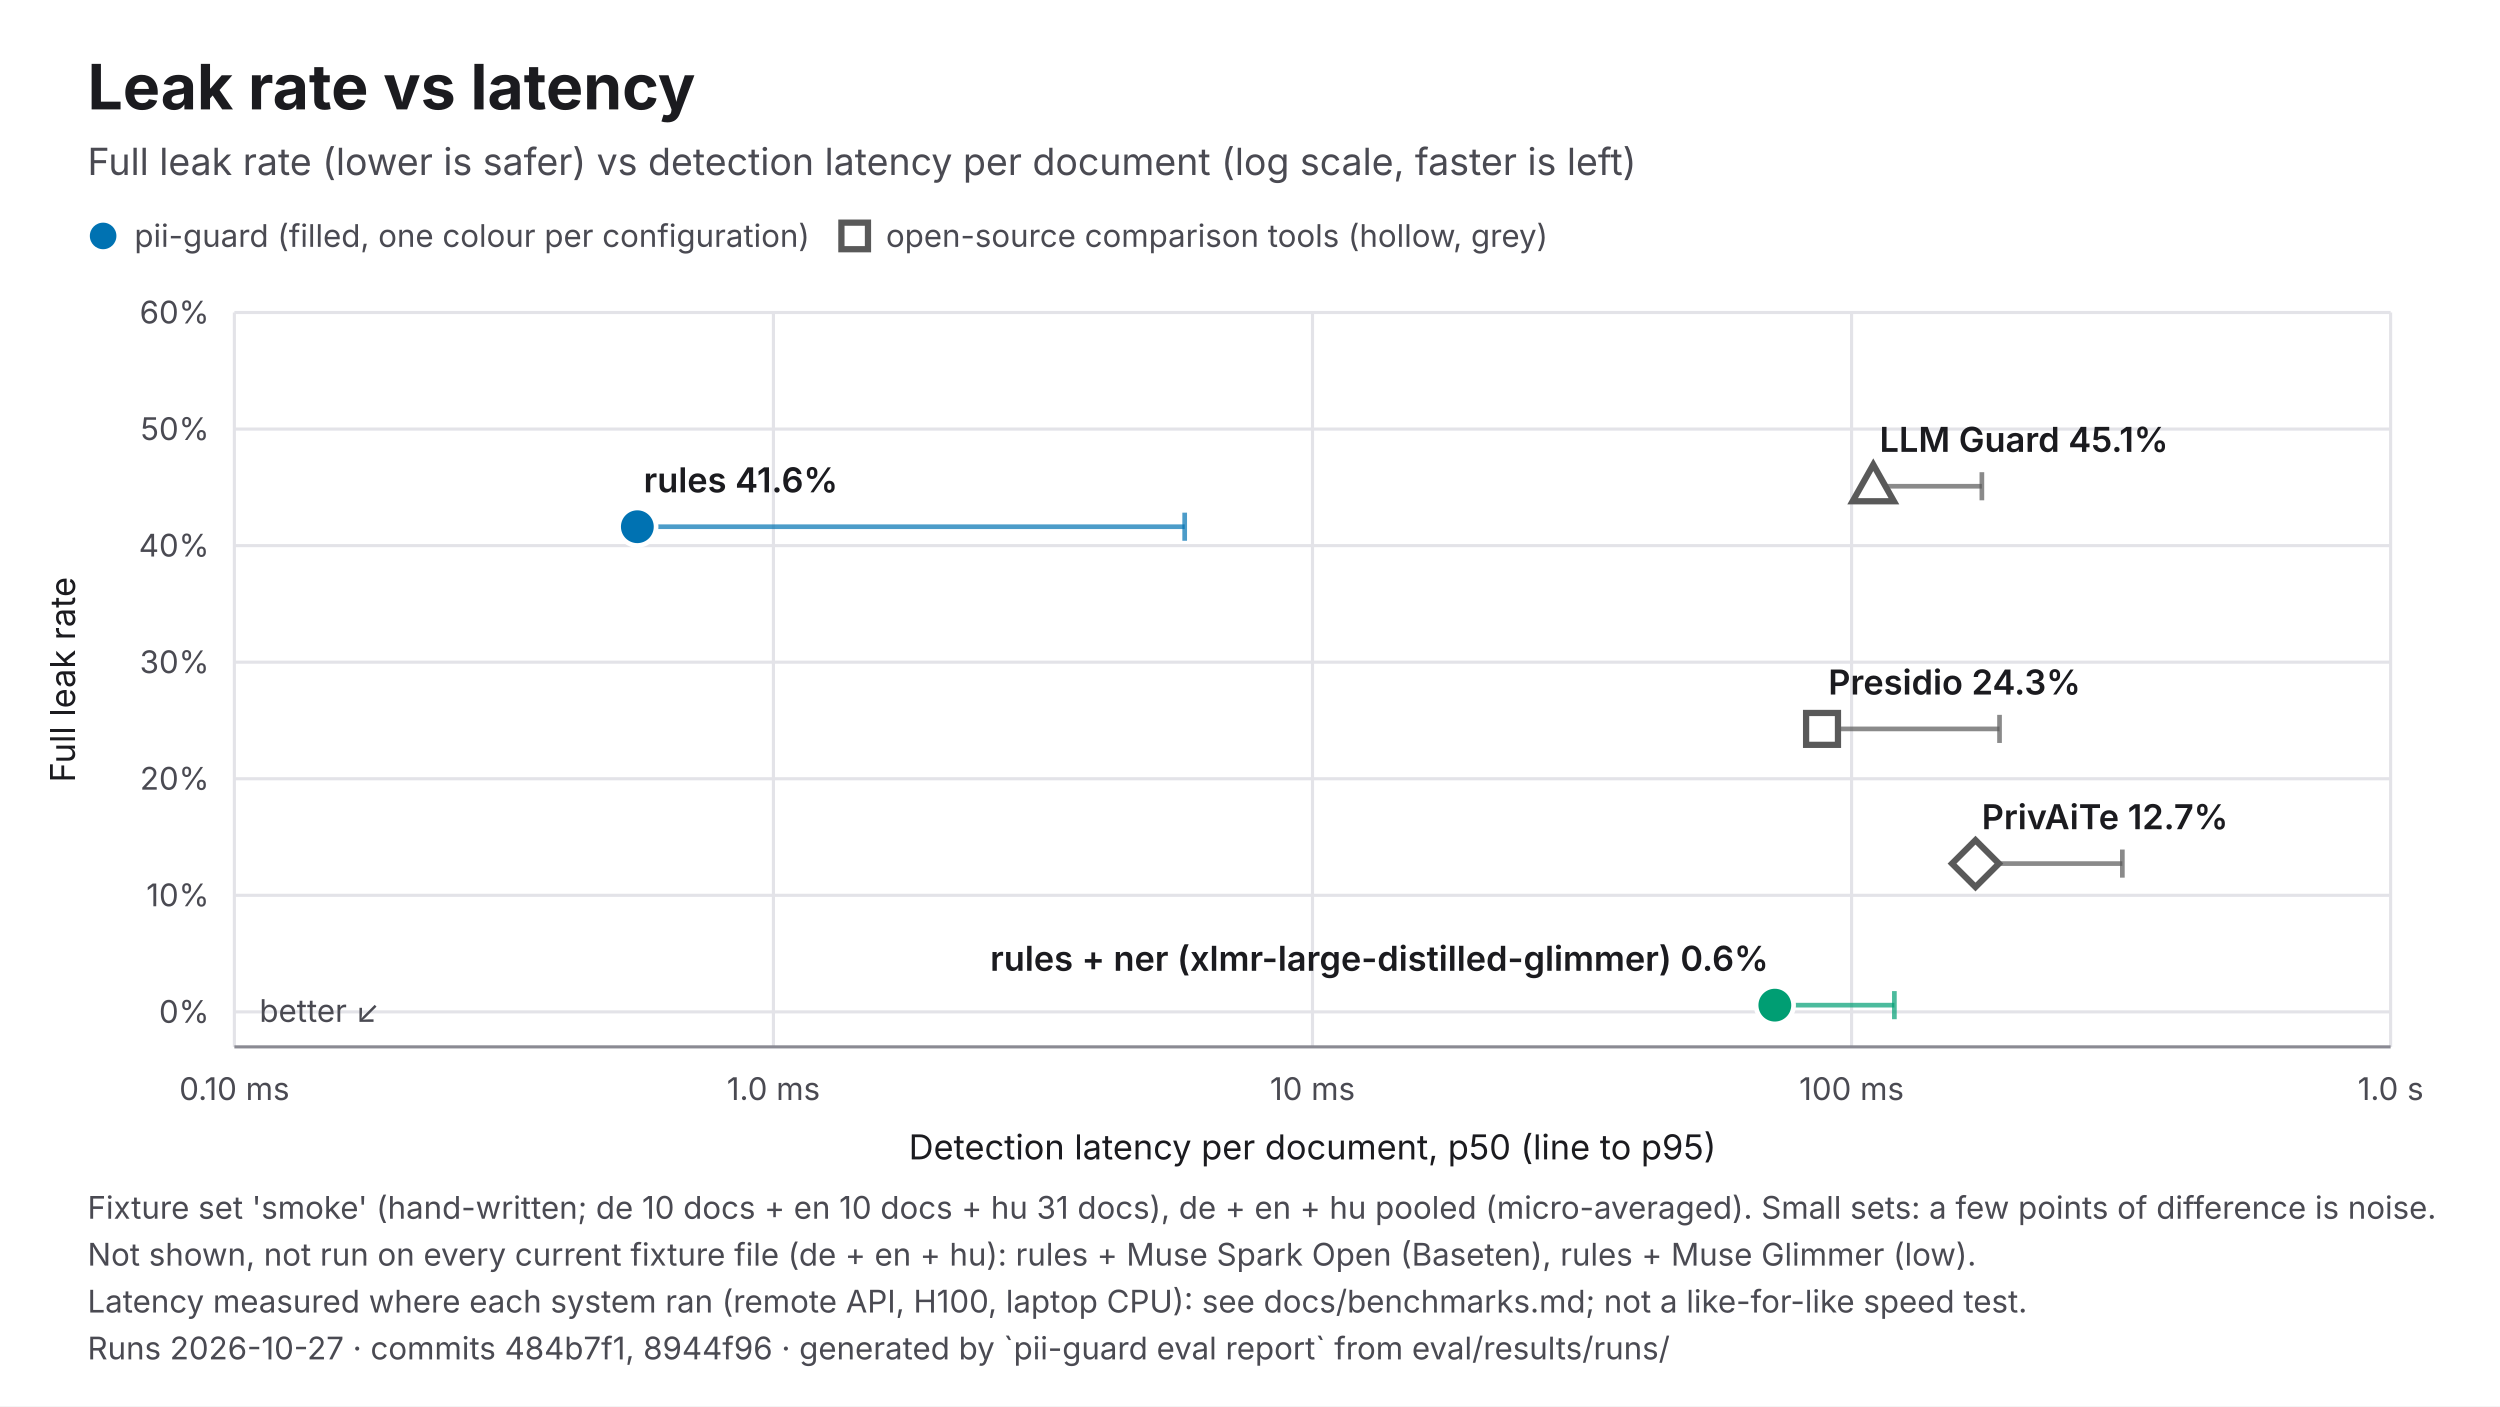
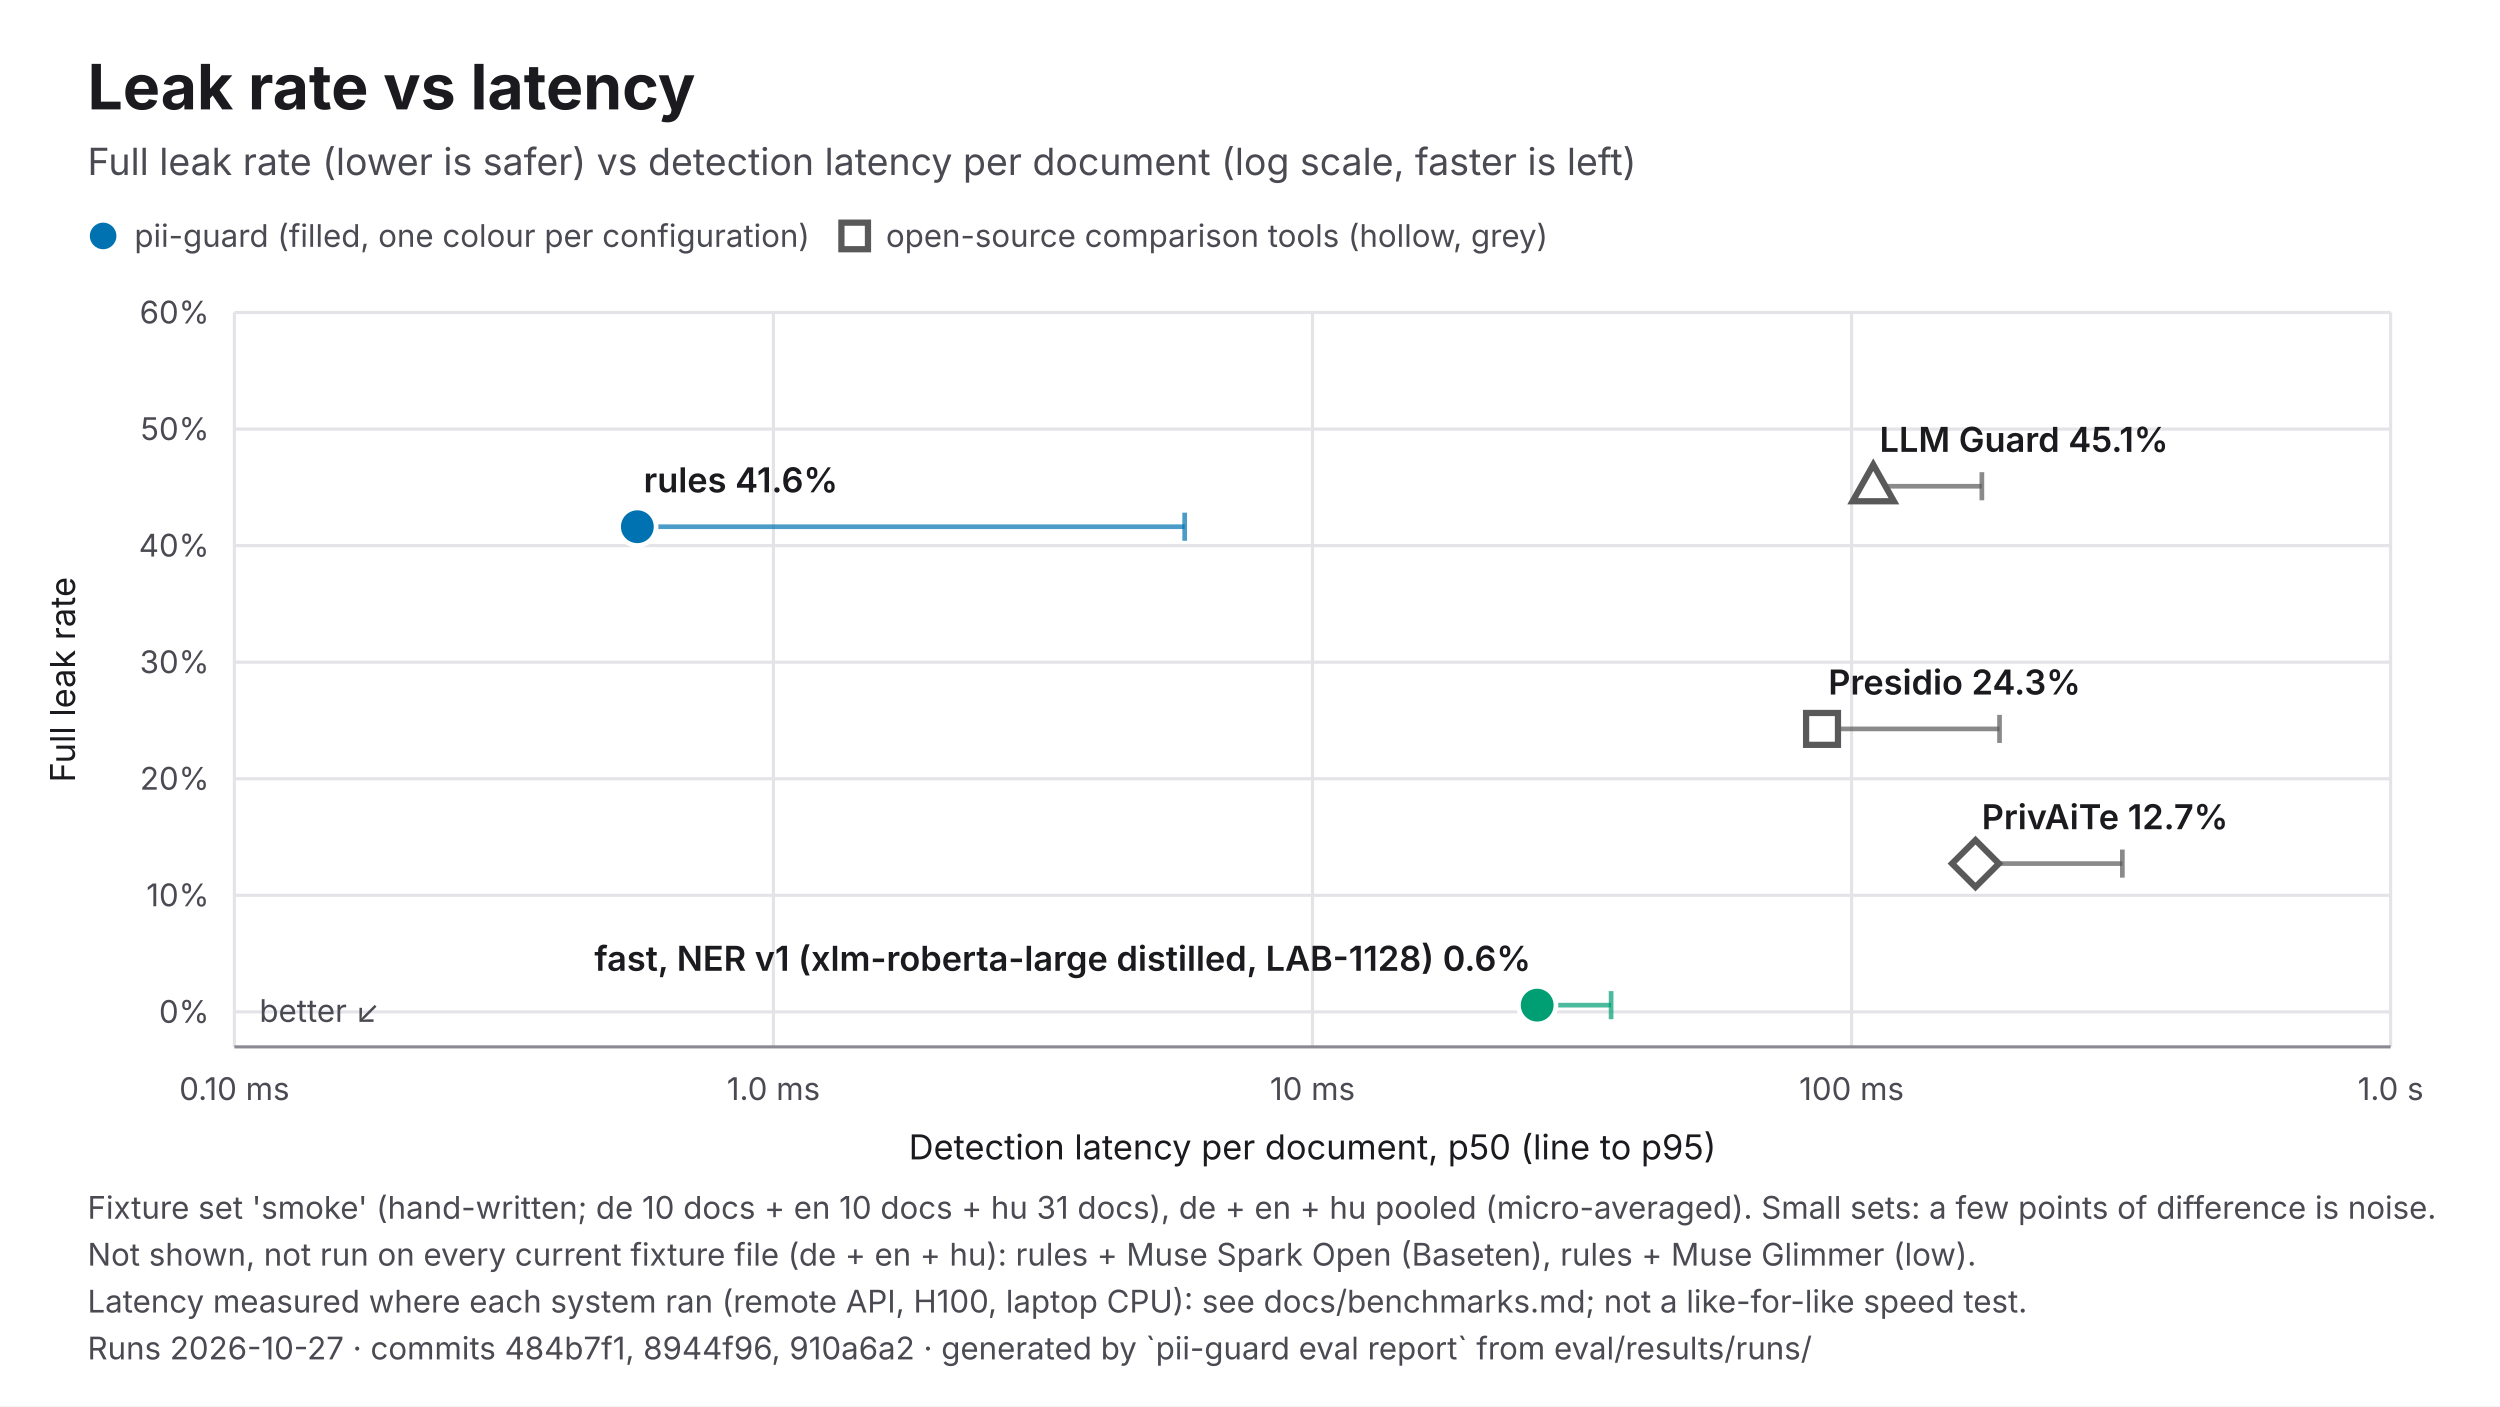
<svg xmlns="http://www.w3.org/2000/svg" viewBox="0 0 1600 900" width="1600" height="900" role="img" aria-labelledby="t d" font-family="Inter, 'Helvetica Neue', Helvetica, Arial, sans-serif">
  <rect width="1600" height="900" fill="#FFFFFF" />
  <text x="56" y="70" font-size="40" fill="#1B1B1F" font-weight="700">Leak rate vs latency</text>
  <text x="56" y="112" font-size="24" fill="#4A4A52">Full leak rate (lower is safer) vs detection latency per document (log scale, faster is left)</text>
  <line x1="150" y1="647.6" x2="1530" y2="647.6" stroke="#E3E3E8" stroke-width="2" />
  <text x="134" y="654.6" font-size="20" fill="#4A4A52" text-anchor="end">0%</text>
  <line x1="150" y1="573" x2="1530" y2="573" stroke="#E3E3E8" stroke-width="2" />
  <text x="134" y="580" font-size="20" fill="#4A4A52" text-anchor="end">10%</text>
  <line x1="150" y1="498.4" x2="1530" y2="498.4" stroke="#E3E3E8" stroke-width="2" />
  <text x="134" y="505.4" font-size="20" fill="#4A4A52" text-anchor="end">20%</text>
  <line x1="150" y1="423.8" x2="1530" y2="423.8" stroke="#E3E3E8" stroke-width="2" />
  <text x="134" y="430.8" font-size="20" fill="#4A4A52" text-anchor="end">30%</text>
  <line x1="150" y1="349.2" x2="1530" y2="349.2" stroke="#E3E3E8" stroke-width="2" />
  <text x="134" y="356.2" font-size="20" fill="#4A4A52" text-anchor="end">40%</text>
  <line x1="150" y1="274.6" x2="1530" y2="274.6" stroke="#E3E3E8" stroke-width="2" />
  <text x="134" y="281.6" font-size="20" fill="#4A4A52" text-anchor="end">50%</text>
  <line x1="150" y1="200" x2="1530" y2="200" stroke="#E3E3E8" stroke-width="2" />
  <text x="134" y="207" font-size="20" fill="#4A4A52" text-anchor="end">60%</text>
  <line x1="150" y1="200" x2="150" y2="670" stroke="#E3E3E8" stroke-width="2" />
  <text x="150" y="704" font-size="20" fill="#4A4A52" text-anchor="middle">0.10 ms</text>
  <line x1="495" y1="200" x2="495" y2="670" stroke="#E3E3E8" stroke-width="2" />
  <text x="495" y="704" font-size="20" fill="#4A4A52" text-anchor="middle">1.0 ms</text>
  <line x1="840" y1="200" x2="840" y2="670" stroke="#E3E3E8" stroke-width="2" />
  <text x="840" y="704" font-size="20" fill="#4A4A52" text-anchor="middle">10 ms</text>
  <line x1="1185" y1="200" x2="1185" y2="670" stroke="#E3E3E8" stroke-width="2" />
  <text x="1185" y="704" font-size="20" fill="#4A4A52" text-anchor="middle">100 ms</text>
  <line x1="1530" y1="200" x2="1530" y2="670" stroke="#E3E3E8" stroke-width="2" />
  <text x="1530" y="704" font-size="20" fill="#4A4A52" text-anchor="middle">1.0 s</text>
  <line x1="150" y1="670" x2="1530" y2="670" stroke="#8A8A93" stroke-width="2" />
  <text x="840" y="742" font-size="22" fill="#1B1B1F" text-anchor="middle">Detection latency per document, p50 (line to p95)</text>
  <text x="48" y="435" font-size="22" fill="#1B1B1F" text-anchor="middle" transform="rotate(-90 48 435)">Full leak rate</text>
  <text x="166" y="654" font-size="20" fill="#4A4A52">better ↙</text>
  <line x1="407.9" y1="337.1" x2="758.2" y2="337.1" stroke="#0072B2" stroke-width="3" opacity="0.7" />
  <line x1="758.2" y1="328.1" x2="758.2" y2="346.1" stroke="#0072B2" stroke-width="3" opacity="0.7" />
-   <line x1="1135.9" y1="643.3" x2="1212.4" y2="643.3" stroke="#009E73" stroke-width="3" opacity="0.7" />
-   <line x1="1212.4" y1="634.3" x2="1212.4" y2="652.3" stroke="#009E73" stroke-width="3" opacity="0.7" />
+   <line x1="983.8" y1="643.3" x2="1031.1" y2="643.3" stroke="#009E73" stroke-width="3" opacity="0.7" />
+   <line x1="1031.1" y1="634.3" x2="1031.1" y2="652.3" stroke="#009E73" stroke-width="3" opacity="0.7" />
  <line x1="1166.1" y1="466.5" x2="1279.7" y2="466.5" stroke="#595959" stroke-width="3" opacity="0.7" />
  <line x1="1279.7" y1="457.5" x2="1279.7" y2="475.5" stroke="#595959" stroke-width="3" opacity="0.7" />
  <line x1="1198.9" y1="311.2" x2="1268.4" y2="311.2" stroke="#595959" stroke-width="3" opacity="0.7" />
  <line x1="1268.4" y1="302.2" x2="1268.4" y2="320.2" stroke="#595959" stroke-width="3" opacity="0.7" />
  <line x1="1264.3" y1="552.7" x2="1358.3" y2="552.7" stroke="#595959" stroke-width="3" opacity="0.7" />
  <line x1="1358.3" y1="543.7" x2="1358.3" y2="561.7" stroke="#595959" stroke-width="3" opacity="0.7" />
  <circle cx="407.9" cy="337.1" r="12" fill="#0072B2" stroke="#FFFFFF" stroke-width="3" />
  <text x="411.9" y="315.1" font-size="22" fill="#1B1B1F" font-weight="600">rules 41.6%</text>
-   <circle cx="1135.9" cy="643.3" r="12" fill="#009E73" stroke="#FFFFFF" stroke-width="3" />
-   <text x="1131.9" y="621.3" font-size="22" fill="#1B1B1F" text-anchor="end" font-weight="600">rules + ner (xlmr-large-distilled-glimmer) 0.6%</text>
+   <circle cx="983.8" cy="643.3" r="12" fill="#009E73" stroke="#FFFFFF" stroke-width="3" />
+   <text x="979.8" y="621.3" font-size="22" fill="#1B1B1F" text-anchor="end" font-weight="600">fast, NER v1 (xlm-roberta-large distilled, LAB-1128) 0.6%</text>
  <rect x="1155.9" y="456.3" width="20.4" height="20.4" fill="#FFFFFF" stroke="#595959" stroke-width="4" />
  <text x="1170.1" y="444.5" font-size="22" fill="#1B1B1F" font-weight="600">Presidio 24.3%</text>
  <polygon points="1198.9,297.4 1212.1,320.8 1185.7,320.8" fill="#FFFFFF" stroke="#595959" stroke-width="4" />
  <text x="1202.9" y="289.2" font-size="22" fill="#1B1B1F" font-weight="600">LLM Guard 45.1%</text>
  <polygon points="1264.3,537.7 1279.3,552.7 1264.3,567.7 1249.3,552.7" fill="#FFFFFF" stroke="#595959" stroke-width="4" />
  <text x="1268.3" y="530.7" font-size="22" fill="#1B1B1F" font-weight="600">PrivAiTe 12.7%</text>
  <circle cx="66" cy="151" r="10" fill="#0072B2" stroke="#FFFFFF" stroke-width="3" />
  <text x="86" y="158" font-size="20" fill="#4A4A52">pii-guard (filled, one colour per configuration)</text>
  <rect x="538.5" y="142.5" width="17" height="17" fill="#FFFFFF" stroke="#595959" stroke-width="4" />
  <text x="567" y="158" font-size="20" fill="#4A4A52">open-source comparison tools (hollow, grey)</text>
  <text x="56" y="780" font-size="20" fill="#4A4A52">Fixture set 'smoke' (hand-written; de 10 docs + en 10 docs + hu 31 docs), de + en + hu pooled (micro-averaged). Small sets: a few points of difference is noise.</text>
  <text x="56" y="810" font-size="20" fill="#4A4A52">Not shown, not run on every current fixture file (de + en + hu): rules + Muse Spark Open (Baseten), rules + Muse Glimmer (low).</text>
  <text x="56" y="840" font-size="20" fill="#4A4A52">Latency measured where each system ran (remote API, H100, laptop CPU): see docs/benchmarks.md; not a like-for-like speed test.</text>
-   <text x="56" y="870" font-size="20" fill="#4A4A52">Runs 2026-10-27 · commits 484b7f1, 8944f96 · generated by `pii-guard eval report` from eval/results/runs/</text>
+   <text x="56" y="870" font-size="20" fill="#4A4A52">Runs 2026-10-27 · commits 484b7f1, 8944f96, 910a6a2 · generated by `pii-guard eval report` from eval/results/runs/</text>
</svg>
